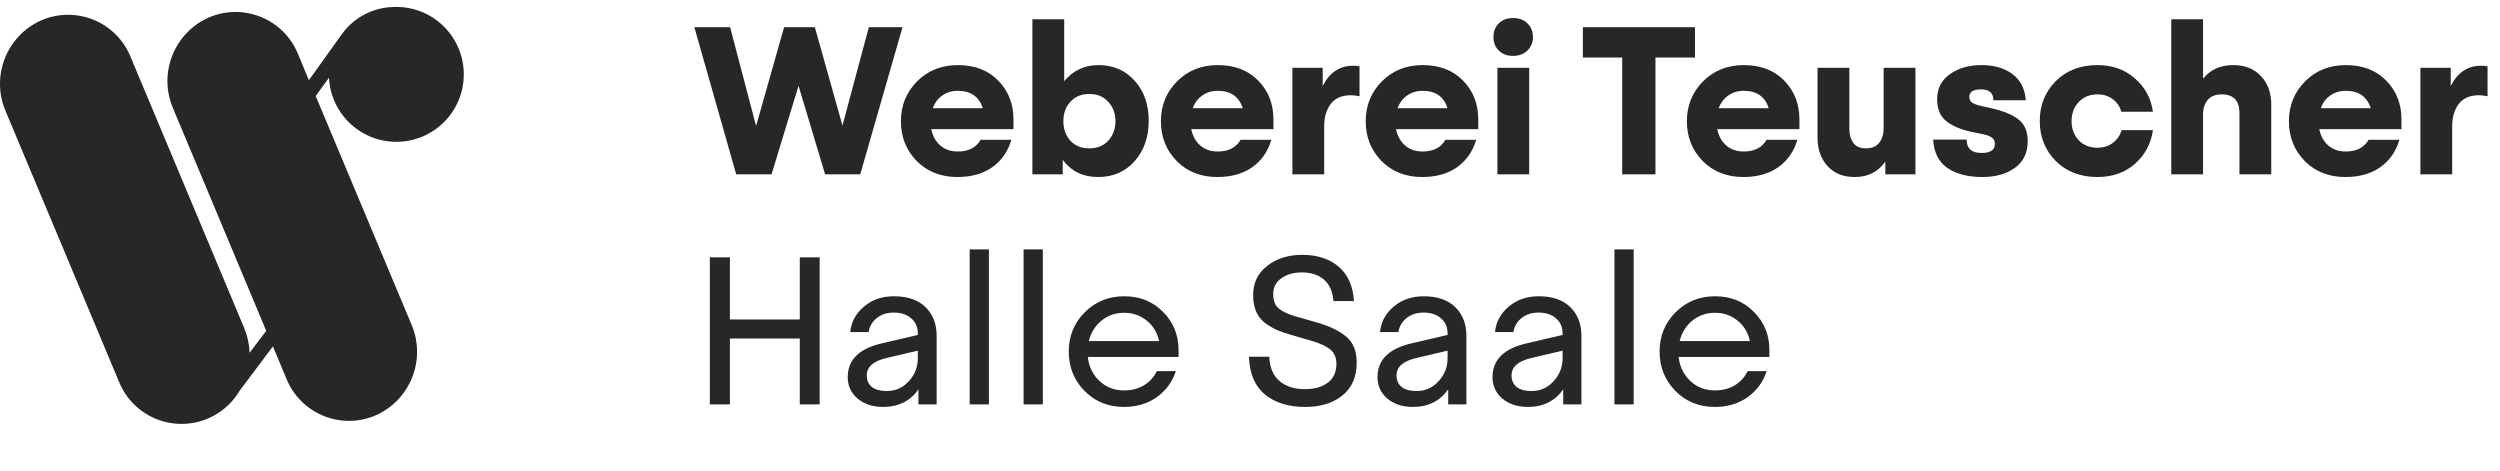
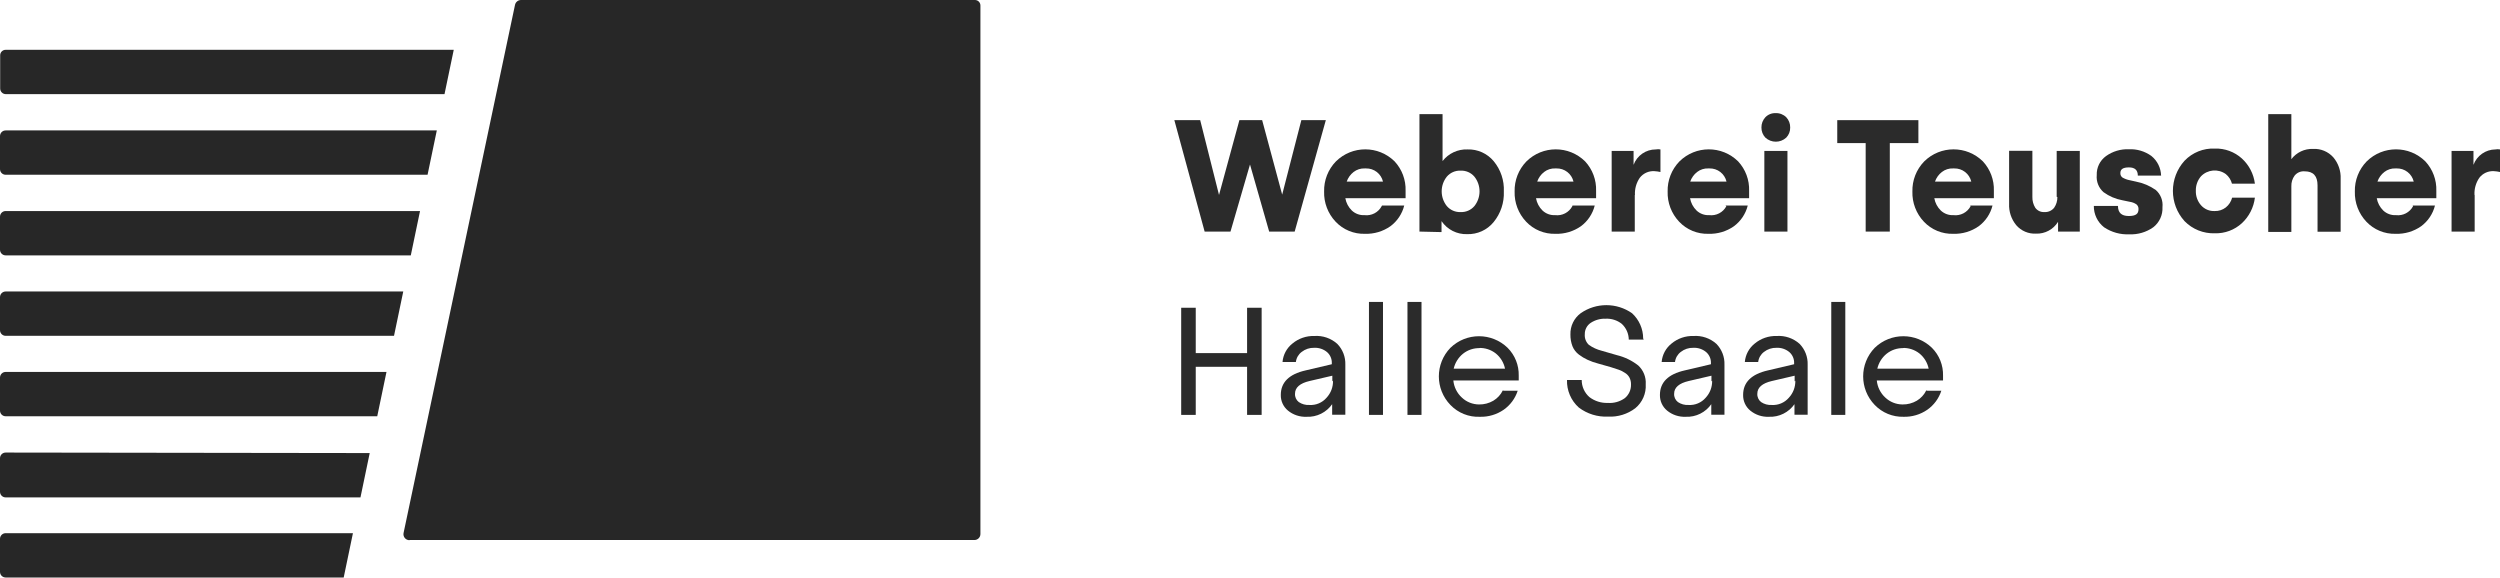
- <svg xmlns="http://www.w3.org/2000/svg" width="239" height="45" viewBox="0 0 239 45" fill="none">
-   <path d="M70.38 16.663L66.38 2.603H69.8L72.28 12.043L74.96 2.603H77.9L80.54 12.003L83.06 2.603H86.28L82.24 16.663H78.88L76.34 8.203L73.76 16.663H70.38ZM93.748 13.363H96.688C96.368 14.47 95.761 15.343 94.868 15.983C93.975 16.61 92.861 16.923 91.528 16.923C89.941 16.923 88.641 16.41 87.628 15.383C86.628 14.357 86.128 13.09 86.128 11.583C86.128 10.09 86.641 8.823 87.668 7.783C88.708 6.743 90.008 6.223 91.568 6.223C93.181 6.223 94.468 6.717 95.428 7.703C96.401 8.69 96.888 9.93 96.888 11.423V12.343H89.028C89.161 12.997 89.448 13.517 89.888 13.903C90.328 14.29 90.888 14.483 91.568 14.483C92.595 14.483 93.321 14.11 93.748 13.363ZM91.568 8.683C90.981 8.683 90.481 8.837 90.068 9.143C89.655 9.437 89.355 9.837 89.168 10.343H93.948C93.601 9.237 92.808 8.683 91.568 8.683ZM98.697 16.663V1.843H101.737V7.763C102.591 6.737 103.684 6.223 105.017 6.223C106.431 6.223 107.584 6.723 108.477 7.723C109.371 8.71 109.817 9.983 109.817 11.543C109.817 13.117 109.364 14.41 108.457 15.423C107.564 16.423 106.404 16.923 104.977 16.923C103.537 16.923 102.411 16.377 101.597 15.283V16.663H98.697ZM105.957 9.743C105.504 9.237 104.897 8.983 104.137 8.983C103.377 8.983 102.771 9.237 102.317 9.743C101.877 10.237 101.657 10.85 101.657 11.583C101.657 12.317 101.877 12.937 102.317 13.443C102.771 13.937 103.377 14.183 104.137 14.183C104.897 14.183 105.504 13.937 105.957 13.443C106.411 12.937 106.637 12.317 106.637 11.583C106.637 10.85 106.411 10.237 105.957 9.743ZM118.602 13.363H121.542C121.222 14.47 120.615 15.343 119.722 15.983C118.829 16.61 117.715 16.923 116.382 16.923C114.795 16.923 113.495 16.41 112.482 15.383C111.482 14.357 110.982 13.09 110.982 11.583C110.982 10.09 111.495 8.823 112.522 7.783C113.562 6.743 114.862 6.223 116.422 6.223C118.035 6.223 119.322 6.717 120.282 7.703C121.255 8.69 121.742 9.93 121.742 11.423V12.343H113.882C114.015 12.997 114.302 13.517 114.742 13.903C115.182 14.29 115.742 14.483 116.422 14.483C117.449 14.483 118.175 14.11 118.602 13.363ZM116.422 8.683C115.835 8.683 115.335 8.837 114.922 9.143C114.509 9.437 114.209 9.837 114.022 10.343H118.802C118.455 9.237 117.662 8.683 116.422 8.683ZM126.591 12.063V16.663H123.551V6.483H126.451V8.223C127.105 6.93 128.071 6.283 129.351 6.283C129.605 6.283 129.811 6.303 129.971 6.343V9.203C129.638 9.137 129.371 9.103 129.171 9.103C128.291 9.103 127.638 9.383 127.211 9.943C126.798 10.503 126.591 11.21 126.591 12.063ZM138.182 13.363H141.122C140.802 14.47 140.196 15.343 139.302 15.983C138.409 16.61 137.296 16.923 135.962 16.923C134.376 16.923 133.076 16.41 132.062 15.383C131.062 14.357 130.562 13.09 130.562 11.583C130.562 10.09 131.076 8.823 132.102 7.783C133.142 6.743 134.442 6.223 136.002 6.223C137.616 6.223 138.902 6.717 139.862 7.703C140.836 8.69 141.322 9.93 141.322 11.423V12.343H133.462C133.596 12.997 133.882 13.517 134.322 13.903C134.762 14.29 135.322 14.483 136.002 14.483C137.029 14.483 137.756 14.11 138.182 13.363ZM136.002 8.683C135.416 8.683 134.916 8.837 134.502 9.143C134.089 9.437 133.789 9.837 133.602 10.343H138.382C138.036 9.237 137.242 8.683 136.002 8.683ZM144.652 1.723C145.238 1.723 145.698 1.897 146.032 2.243C146.378 2.59 146.552 3.023 146.552 3.543C146.552 4.05 146.378 4.477 146.032 4.823C145.685 5.17 145.225 5.343 144.652 5.343C144.078 5.343 143.618 5.17 143.272 4.823C142.938 4.477 142.772 4.05 142.772 3.543C142.772 3.023 142.938 2.59 143.272 2.243C143.618 1.897 144.078 1.723 144.652 1.723ZM143.152 16.663V6.483H146.192V16.663H143.152ZM155.082 16.663V5.503H151.322V2.603H162.042V5.503H158.262V16.663H155.082ZM168.886 13.363H171.826C171.506 14.47 170.9 15.343 170.006 15.983C169.113 16.61 168 16.923 166.666 16.923C165.08 16.923 163.78 16.41 162.766 15.383C161.766 14.357 161.266 13.09 161.266 11.583C161.266 10.09 161.78 8.823 162.806 7.783C163.846 6.743 165.146 6.223 166.706 6.223C168.32 6.223 169.606 6.717 170.566 7.703C171.54 8.69 172.026 9.93 172.026 11.423V12.343H164.166C164.3 12.997 164.586 13.517 165.026 13.903C165.466 14.29 166.026 14.483 166.706 14.483C167.733 14.483 168.46 14.11 168.886 13.363ZM166.706 8.683C166.12 8.683 165.62 8.837 165.206 9.143C164.793 9.437 164.493 9.837 164.306 10.343H169.086C168.74 9.237 167.946 8.683 166.706 8.683ZM180.076 12.263V6.483H183.116V16.663H180.236V15.443C179.556 16.43 178.582 16.923 177.316 16.923C176.222 16.923 175.356 16.577 174.716 15.883C174.076 15.177 173.756 14.27 173.756 13.163V6.483H176.796V12.303C176.796 12.85 176.922 13.303 177.176 13.663C177.429 14.01 177.829 14.183 178.376 14.183C178.949 14.183 179.376 14.003 179.656 13.643C179.936 13.27 180.076 12.81 180.076 12.263ZM193.67 9.583H190.57C190.57 8.89 190.176 8.543 189.39 8.543C188.643 8.543 188.27 8.783 188.27 9.263C188.27 9.517 188.363 9.703 188.55 9.823C188.736 9.943 189.063 10.057 189.53 10.163L190.35 10.343C191.496 10.597 192.363 10.95 192.95 11.403C193.55 11.857 193.85 12.557 193.85 13.503C193.85 14.61 193.443 15.457 192.63 16.043C191.83 16.63 190.79 16.923 189.51 16.923C188.11 16.923 186.99 16.63 186.15 16.043C185.323 15.457 184.876 14.557 184.81 13.343H188.01C188.01 14.197 188.483 14.623 189.43 14.623C190.283 14.623 190.71 14.337 190.71 13.763C190.71 13.497 190.616 13.297 190.43 13.163C190.243 13.017 189.95 12.903 189.55 12.823L188.57 12.623C187.516 12.41 186.69 12.07 186.09 11.603C185.49 11.137 185.19 10.43 185.19 9.483C185.19 8.47 185.59 7.677 186.39 7.103C187.203 6.517 188.216 6.223 189.43 6.223C190.643 6.223 191.63 6.51 192.39 7.083C193.15 7.643 193.576 8.477 193.67 9.583ZM205.822 10.683H202.802C202.656 10.177 202.382 9.777 201.982 9.483C201.582 9.177 201.096 9.023 200.522 9.023C199.776 9.023 199.176 9.27 198.722 9.763C198.269 10.243 198.042 10.85 198.042 11.583C198.042 12.303 198.269 12.91 198.722 13.403C199.176 13.883 199.776 14.123 200.522 14.123C201.096 14.123 201.582 13.97 201.982 13.663C202.396 13.357 202.676 12.95 202.822 12.443H205.822C205.636 13.737 205.062 14.81 204.102 15.663C203.142 16.503 201.949 16.923 200.522 16.923C198.882 16.923 197.549 16.41 196.522 15.383C195.509 14.357 195.002 13.083 195.002 11.563C195.002 10.057 195.509 8.79 196.522 7.763C197.549 6.737 198.882 6.223 200.522 6.223C201.936 6.223 203.122 6.643 204.082 7.483C205.056 8.323 205.636 9.39 205.822 10.683ZM207.572 16.663V1.843H210.612V7.523C211.305 6.657 212.265 6.223 213.492 6.223C214.612 6.223 215.498 6.577 216.152 7.283C216.805 7.977 217.132 8.877 217.132 9.983V16.663H214.092V10.803C214.092 9.617 213.525 9.023 212.392 9.023C211.792 9.023 211.345 9.203 211.052 9.563C210.758 9.923 210.612 10.37 210.612 10.903V16.663H207.572ZM226.441 13.363H229.381C229.061 14.47 228.454 15.343 227.561 15.983C226.668 16.61 225.554 16.923 224.221 16.923C222.634 16.923 221.334 16.41 220.321 15.383C219.321 14.357 218.821 13.09 218.821 11.583C218.821 10.09 219.334 8.823 220.361 7.783C221.401 6.743 222.701 6.223 224.261 6.223C225.874 6.223 227.161 6.717 228.121 7.703C229.094 8.69 229.581 9.93 229.581 11.423V12.343H221.721C221.854 12.997 222.141 13.517 222.581 13.903C223.021 14.29 223.581 14.483 224.261 14.483C225.288 14.483 226.014 14.11 226.441 13.363ZM224.261 8.683C223.674 8.683 223.174 8.837 222.761 9.143C222.348 9.437 222.048 9.837 221.861 10.343H226.641C226.294 9.237 225.501 8.683 224.261 8.683ZM234.43 12.063V16.663H231.39V6.483H234.29V8.223C234.944 6.93 235.91 6.283 237.19 6.283C237.444 6.283 237.65 6.303 237.81 6.343V9.203C237.477 9.137 237.21 9.103 237.01 9.103C236.13 9.103 235.477 9.383 235.05 9.943C234.637 10.503 234.43 11.21 234.43 12.063ZM67.86 38.663V24.603H69.78V30.543H76.46V24.603H78.36V38.663H76.46V32.363H69.78V38.663H67.86ZM87.803 37.223C87.016 38.343 85.89 38.903 84.423 38.903C83.436 38.903 82.623 38.637 81.983 38.103C81.356 37.57 81.043 36.883 81.043 36.043C81.043 34.403 82.13 33.33 84.303 32.823L87.743 32.023V31.883C87.743 31.283 87.536 30.803 87.123 30.443C86.71 30.07 86.15 29.883 85.443 29.883C84.79 29.883 84.243 30.063 83.803 30.423C83.376 30.77 83.123 31.21 83.043 31.743H81.283C81.376 30.783 81.81 29.977 82.583 29.323C83.356 28.657 84.316 28.323 85.463 28.323C86.77 28.323 87.776 28.67 88.483 29.363C89.19 30.057 89.543 30.97 89.543 32.103V38.663H87.803V37.223ZM87.743 34.263V33.523L84.763 34.223C83.496 34.517 82.863 35.07 82.863 35.883C82.863 36.363 83.03 36.737 83.363 37.003C83.696 37.257 84.163 37.383 84.763 37.383C85.616 37.383 86.323 37.07 86.883 36.443C87.456 35.817 87.743 35.09 87.743 34.263ZM92.699 38.663V23.843H94.539V38.663H92.699ZM97.855 38.663V23.843H99.695V38.663H97.855ZM110.592 35.483H112.412C112.065 36.523 111.452 37.357 110.572 37.983C109.692 38.597 108.652 38.903 107.452 38.903C105.945 38.903 104.685 38.39 103.672 37.363C102.672 36.337 102.172 35.083 102.172 33.603C102.172 32.137 102.678 30.89 103.692 29.863C104.718 28.837 105.978 28.323 107.472 28.323C108.978 28.323 110.218 28.823 111.192 29.823C112.178 30.81 112.672 32.03 112.672 33.483V34.123H103.992C104.098 35.057 104.472 35.823 105.112 36.423C105.752 37.023 106.538 37.323 107.472 37.323C108.178 37.323 108.805 37.163 109.352 36.843C109.898 36.51 110.312 36.057 110.592 35.483ZM107.472 29.903C106.632 29.903 105.905 30.157 105.292 30.663C104.692 31.157 104.292 31.803 104.092 32.603H110.812C110.612 31.75 110.205 31.09 109.592 30.623C108.992 30.143 108.285 29.903 107.472 29.903ZM129.44 28.783H127.48C127.4 27.85 127.093 27.163 126.56 26.723C126.026 26.27 125.326 26.043 124.46 26.043C123.673 26.043 123.02 26.23 122.5 26.603C121.98 26.963 121.72 27.463 121.72 28.103C121.72 28.743 121.9 29.21 122.26 29.503C122.62 29.797 123.173 30.05 123.92 30.263L125.94 30.843C127.14 31.19 128.066 31.643 128.72 32.203C129.373 32.75 129.7 33.57 129.7 34.663C129.7 36.023 129.246 37.07 128.34 37.803C127.433 38.537 126.246 38.903 124.78 38.903C123.193 38.903 121.913 38.51 120.94 37.723C119.966 36.923 119.453 35.717 119.4 34.103H121.34C121.393 35.157 121.726 35.937 122.34 36.443C122.953 36.95 123.753 37.203 124.74 37.203C125.673 37.203 126.406 36.997 126.94 36.583C127.486 36.17 127.76 35.57 127.76 34.783C127.76 34.437 127.693 34.137 127.56 33.883C127.426 33.63 127.22 33.417 126.94 33.243C126.673 33.07 126.406 32.937 126.14 32.843C125.886 32.737 125.546 32.623 125.12 32.503L123.46 32.023C122.9 31.863 122.433 31.703 122.06 31.543C121.686 31.37 121.306 31.143 120.92 30.863C120.546 30.57 120.266 30.203 120.08 29.763C119.893 29.323 119.8 28.803 119.8 28.203C119.8 27.043 120.246 26.117 121.14 25.423C122.033 24.717 123.146 24.363 124.48 24.363C125.92 24.363 127.08 24.737 127.96 25.483C128.853 26.23 129.346 27.33 129.44 28.783ZM138.448 37.223C137.661 38.343 136.534 38.903 135.068 38.903C134.081 38.903 133.268 38.637 132.628 38.103C132.001 37.57 131.688 36.883 131.688 36.043C131.688 34.403 132.774 33.33 134.948 32.823L138.388 32.023V31.883C138.388 31.283 138.181 30.803 137.768 30.443C137.354 30.07 136.794 29.883 136.088 29.883C135.434 29.883 134.888 30.063 134.448 30.423C134.021 30.77 133.768 31.21 133.688 31.743H131.928C132.021 30.783 132.454 29.977 133.228 29.323C134.001 28.657 134.961 28.323 136.108 28.323C137.414 28.323 138.421 28.67 139.128 29.363C139.834 30.057 140.188 30.97 140.188 32.103V38.663H138.448V37.223ZM138.388 34.263V33.523L135.408 34.223C134.141 34.517 133.508 35.07 133.508 35.883C133.508 36.363 133.674 36.737 134.008 37.003C134.341 37.257 134.808 37.383 135.408 37.383C136.261 37.383 136.968 37.07 137.528 36.443C138.101 35.817 138.388 35.09 138.388 34.263ZM149.444 37.223C148.657 38.343 147.53 38.903 146.064 38.903C145.077 38.903 144.264 38.637 143.624 38.103C142.997 37.57 142.684 36.883 142.684 36.043C142.684 34.403 143.77 33.33 145.944 32.823L149.384 32.023V31.883C149.384 31.283 149.177 30.803 148.764 30.443C148.35 30.07 147.79 29.883 147.084 29.883C146.43 29.883 145.884 30.063 145.444 30.423C145.017 30.77 144.764 31.21 144.684 31.743H142.924C143.017 30.783 143.45 29.977 144.224 29.323C144.997 28.657 145.957 28.323 147.104 28.323C148.41 28.323 149.417 28.67 150.124 29.363C150.83 30.057 151.184 30.97 151.184 32.103V38.663H149.444V37.223ZM149.384 34.263V33.523L146.404 34.223C145.137 34.517 144.504 35.07 144.504 35.883C144.504 36.363 144.67 36.737 145.004 37.003C145.337 37.257 145.804 37.383 146.404 37.383C147.257 37.383 147.964 37.07 148.524 36.443C149.097 35.817 149.384 35.09 149.384 34.263ZM154.34 38.663V23.843H156.18V38.663H154.34ZM167.076 35.483H168.896C168.549 36.523 167.936 37.357 167.056 37.983C166.176 38.597 165.136 38.903 163.936 38.903C162.429 38.903 161.169 38.39 160.156 37.363C159.156 36.337 158.656 35.083 158.656 33.603C158.656 32.137 159.163 30.89 160.176 29.863C161.203 28.837 162.463 28.323 163.956 28.323C165.463 28.323 166.703 28.823 167.676 29.823C168.663 30.81 169.156 32.03 169.156 33.483V34.123H160.476C160.583 35.057 160.956 35.823 161.596 36.423C162.236 37.023 163.023 37.323 163.956 37.323C164.663 37.323 165.289 37.163 165.836 36.843C166.383 36.51 166.796 36.057 167.076 35.483ZM163.956 29.903C163.116 29.903 162.389 30.157 161.776 30.663C161.176 31.157 160.776 31.803 160.576 32.603H167.296C167.096 31.75 166.689 31.09 166.076 30.623C165.476 30.143 164.769 29.903 163.956 29.903Z" fill="#272727" />
-   <path d="M31.458 7.42L30.181 9.179L39.342 31.035C40.764 34.377 39.236 38.242 35.913 39.709C34.317 40.397 32.511 40.411 30.905 39.749C29.298 39.087 28.027 37.805 27.379 36.193L26.09 33.115L22.901 37.365C21.651 39.476 19.31 40.694 16.864 40.508C14.417 40.321 12.288 38.762 11.373 36.486L10.083 33.408L9.444 31.879L0.529 10.609C-0.889 7.268 0.638 3.407 3.958 1.94C5.554 1.253 7.36 1.238 8.966 1.9C10.573 2.562 11.844 3.845 12.492 5.457L13.524 7.93L14.18 9.478L23.335 31.334C23.655 32.092 23.834 32.902 23.863 33.725C24.39 33.028 24.917 32.324 25.451 31.627L16.536 10.339C15.118 6.998 16.645 3.138 19.965 1.671C21.561 0.983 23.366 0.969 24.973 1.631C26.579 2.293 27.851 3.575 28.499 5.187L29.53 7.667C30.474 6.354 31.628 4.736 32.537 3.464C32.607 3.365 32.672 3.271 32.742 3.183L32.789 3.124C33.944 1.607 35.73 0.702 37.636 0.668C41.184 0.528 44.177 3.282 44.332 6.829C44.487 10.377 41.745 13.381 38.199 13.55C34.652 13.72 31.636 10.99 31.453 7.444L31.458 7.42Z" fill="#272727" />
+ <svg xmlns="http://www.w3.org/2000/svg" id="Ebene_2" data-name="Ebene 2" viewBox="0 0 146.06 33.74">
+   <defs>
+     <style>.cls-1{fill:#272727;}.cls-2{fill:#2b2b2b;}</style>
+   </defs>
+   <path class="cls-1" d="M37.19,44.82h33a.35.35,0,0,0,.35-.35V13.59a.32.32,0,0,0-.32-.32H43.7a.36.36,0,0,0-.35.28L36.84,44.4a.35.35,0,0,0,.35.43Z" transform="translate(-13.26 -13.27)" />
+   <path class="cls-1" d="M13.59,16.18a.32.32,0,0,0-.32.32v1.94a.33.33,0,0,0,.33.33H39.23l.54-2.59Z" transform="translate(-13.26 -13.27)" />
+   <path class="cls-1" d="M13.59,20.89a.33.33,0,0,0-.33.33v1.93a.33.33,0,0,0,.33.33H38.24l.54-2.59Z" transform="translate(-13.26 -13.27)" />
+   <path class="cls-1" d="M13.59,25.6a.33.33,0,0,0-.33.33v1.93a.33.33,0,0,0,.33.33H37.26l.54-2.59Z" transform="translate(-13.26 -13.27)" />
+   <path class="cls-1" d="M13.59,30.3a.33.33,0,0,0-.33.33v1.93a.33.33,0,0,0,.33.33H36.28l.54-2.59Z" transform="translate(-13.26 -13.27)" />
+   <path class="cls-1" d="M13.59,35a.33.33,0,0,0-.33.33v1.93a.33.33,0,0,0,.33.33H35.3L35.84,35Z" transform="translate(-13.26 -13.27)" />
+   <path class="cls-1" d="M13.59,39.71a.33.33,0,0,0-.33.33V42a.33.33,0,0,0,.33.33H34.32l.54-2.59Z" transform="translate(-13.26 -13.27)" />
+   <path class="cls-1" d="M13.59,44.42a.33.33,0,0,0-.33.33v1.93a.33.33,0,0,0,.33.33H33.34l.54-2.59Z" transform="translate(-13.26 -13.27)" />
+   <path class="cls-2" d="M82.27,37.51V31.25h.85V33.9h3V31.25h.85v6.26h-.85V34.7h-3v2.81Z" transform="translate(-13.26 -13.27)" />
+   <path class="cls-2" d="M91.1,36.87a1.73,1.73,0,0,1-1.51.75,1.6,1.6,0,0,1-1.08-.36,1.15,1.15,0,0,1-.42-.92c0-.73.48-1.21,1.45-1.43l1.53-.36v-.06a.82.82,0,0,0-.28-.65,1.09,1.09,0,0,0-.75-.25,1.13,1.13,0,0,0-.73.24.86.86,0,0,0-.34.59h-.78a1.54,1.54,0,0,1,.58-1.08,1.91,1.91,0,0,1,1.28-.44,1.82,1.82,0,0,1,1.34.46,1.66,1.66,0,0,1,.47,1.22V37.5h-.77v-.64Zm0-1.32v-.33l-1.33.31c-.56.13-.85.38-.85.74a.57.57,0,0,0,.22.49,1,1,0,0,0,.62.17,1.22,1.22,0,0,0,1-.42,1.41,1.41,0,0,0,.38-1Z" transform="translate(-13.26 -13.27)" />
+   <path class="cls-2" d="M93.24,37.51v-6.6h.82v6.6Z" transform="translate(-13.26 -13.27)" />
+   <path class="cls-2" d="M95.49,37.51v-6.6h.82v6.6Z" transform="translate(-13.26 -13.27)" />
+   <path class="cls-2" d="M101.12,36.1h.81a2.17,2.17,0,0,1-.82,1.11,2.33,2.33,0,0,1-1.39.41A2.25,2.25,0,0,1,98,36.93a2.4,2.4,0,0,1,0-3.34,2.4,2.4,0,0,1,3.34,0,2.22,2.22,0,0,1,.65,1.63v.28H98.17a1.56,1.56,0,0,0,.5,1,1.47,1.47,0,0,0,1,.4,1.6,1.6,0,0,0,.84-.22,1.44,1.44,0,0,0,.55-.6Zm-1.39-2.49a1.5,1.5,0,0,0-1,.33,1.58,1.58,0,0,0-.54.87h3a1.54,1.54,0,0,0-.54-.89,1.51,1.51,0,0,0-1-.32Z" transform="translate(-13.26 -13.27)" />
+   <path class="cls-2" d="M109.29,33.11h-.87a1.28,1.28,0,0,0-.41-.92,1.41,1.41,0,0,0-.94-.3,1.49,1.49,0,0,0-.87.24.78.78,0,0,0-.35.67.76.76,0,0,0,.24.62,2.23,2.23,0,0,0,.74.34l.9.26a3.26,3.26,0,0,1,1.24.6,1.37,1.37,0,0,1,.44,1.1,1.68,1.68,0,0,1-.61,1.4,2.42,2.42,0,0,1-1.59.49,2.63,2.63,0,0,1-1.71-.53,2.08,2.08,0,0,1-.69-1.61h.86a1.32,1.32,0,0,0,.45,1,1.67,1.67,0,0,0,1.07.34,1.52,1.52,0,0,0,1-.28,1,1,0,0,0,.36-.8.84.84,0,0,0-.09-.4.72.72,0,0,0-.27-.28,1.51,1.51,0,0,0-.36-.18l-.46-.15-.74-.21a3.63,3.63,0,0,1-.62-.22,2.65,2.65,0,0,1-.5-.3,1.15,1.15,0,0,1-.38-.49,1.85,1.85,0,0,1-.12-.69,1.49,1.49,0,0,1,.6-1.24,2.62,2.62,0,0,1,3,0,2,2,0,0,1,.65,1.47Z" transform="translate(-13.26 -13.27)" />
+   <path class="cls-2" d="M113.25,36.87a1.73,1.73,0,0,1-1.51.75,1.6,1.6,0,0,1-1.08-.36,1.15,1.15,0,0,1-.42-.92c0-.73.48-1.21,1.45-1.43l1.53-.36v-.06a.82.82,0,0,0-.28-.65,1.09,1.09,0,0,0-.75-.25,1.13,1.13,0,0,0-.73.24.86.86,0,0,0-.34.59h-.78a1.54,1.54,0,0,1,.58-1.08,1.91,1.91,0,0,1,1.28-.44,1.82,1.82,0,0,1,1.34.46,1.66,1.66,0,0,1,.47,1.22V37.5h-.77v-.64Zm0-1.32v-.33l-1.33.31c-.56.13-.85.38-.85.74a.57.57,0,0,0,.22.49,1,1,0,0,0,.62.17,1.22,1.22,0,0,0,1-.42,1.41,1.41,0,0,0,.38-1Z" transform="translate(-13.26 -13.27)" />
+   <path class="cls-2" d="M118.11,36.87a1.73,1.73,0,0,1-1.51.75,1.6,1.6,0,0,1-1.08-.36,1.15,1.15,0,0,1-.42-.92c0-.73.48-1.21,1.45-1.43l1.53-.36v-.06a.82.82,0,0,0-.28-.65,1.09,1.09,0,0,0-.75-.25,1.13,1.13,0,0,0-.73.24.86.86,0,0,0-.34.59h-.78a1.54,1.54,0,0,1,.58-1.08,1.91,1.91,0,0,1,1.28-.44,1.82,1.82,0,0,1,1.34.46,1.66,1.66,0,0,1,.47,1.22V37.5h-.77v-.64Zm0-1.32v-.33l-1.33.31c-.56.13-.85.38-.85.74a.57.57,0,0,0,.22.49,1,1,0,0,0,.62.17,1.22,1.22,0,0,0,1-.42,1.41,1.41,0,0,0,.38-1Z" transform="translate(-13.26 -13.27)" />
+   <path class="cls-2" d="M120.25,37.51v-6.6h.82v6.6Z" transform="translate(-13.26 -13.27)" />
+   <path class="cls-2" d="M125.87,36.1h.81a2.17,2.17,0,0,1-.82,1.11,2.33,2.33,0,0,1-1.39.41,2.25,2.25,0,0,1-1.68-.69,2.4,2.4,0,0,1,0-3.34,2.4,2.4,0,0,1,3.34,0,2.22,2.22,0,0,1,.65,1.63v.28h-3.87a1.56,1.56,0,0,0,.5,1,1.47,1.47,0,0,0,1,.4,1.6,1.6,0,0,0,.84-.22,1.44,1.44,0,0,0,.55-.6Zm-1.39-2.49a1.5,1.5,0,0,0-1,.33,1.58,1.58,0,0,0-.54.87h3a1.54,1.54,0,0,0-.54-.89,1.51,1.51,0,0,0-1-.32Z" transform="translate(-13.26 -13.27)" />
+   <path class="cls-2" d="M83.64,26.8l-1.77-6.51h1.51l1.1,4.37,1.19-4.37H87l1.17,4.35,1.12-4.35h1.43L88.9,26.8H87.41l-1.12-3.92L85.15,26.8H83.64Z" transform="translate(-13.26 -13.27)" />
+   <path class="cls-2" d="M94,25.28h1.3a2.15,2.15,0,0,1-.81,1.21,2.45,2.45,0,0,1-1.48.44,2.26,2.26,0,0,1-1.72-.71,2.46,2.46,0,0,1-.67-1.76,2.44,2.44,0,0,1,.69-1.76,2.44,2.44,0,0,1,3.43,0,2.41,2.41,0,0,1,.64,1.72v.43H91.86a1.32,1.32,0,0,0,.38.72,1,1,0,0,0,.74.27,1,1,0,0,0,1-.52Zm-1-2.17a1,1,0,0,0-.66.21,1.21,1.21,0,0,0-.4.56h2.12a1,1,0,0,0-1-.77Z" transform="translate(-13.26 -13.27)" />
+   <path class="cls-2" d="M96.19,26.8V19.94h1.35v2.74A1.76,1.76,0,0,1,99,22a1.91,1.91,0,0,1,1.53.69,2.59,2.59,0,0,1,.59,1.77,2.65,2.65,0,0,1-.6,1.79,1.92,1.92,0,0,1-1.54.7,1.74,1.74,0,0,1-1.5-.76v.64Zm3.21-3.21a1,1,0,0,0-.81-.35,1,1,0,0,0-.8.35,1.38,1.38,0,0,0,0,1.72,1,1,0,0,0,.8.35,1,1,0,0,0,.81-.35,1.38,1.38,0,0,0,0-1.72Z" transform="translate(-13.26 -13.27)" />
+   <path class="cls-2" d="M105.13,25.28h1.3a2.15,2.15,0,0,1-.81,1.21,2.45,2.45,0,0,1-1.48.44,2.26,2.26,0,0,1-1.72-.71,2.46,2.46,0,0,1-.67-1.76,2.44,2.44,0,0,1,.69-1.76,2.44,2.44,0,0,1,3.43,0,2.41,2.41,0,0,1,.64,1.72v.43H103a1.32,1.32,0,0,0,.38.72,1,1,0,0,0,.74.27,1,1,0,0,0,1-.52Zm-1-2.17a1,1,0,0,0-.66.21,1.21,1.21,0,0,0-.4.56h2.12a1,1,0,0,0-1-.77Z" transform="translate(-13.26 -13.27)" />
+   <path class="cls-2" d="M108.77,24.67V26.8h-1.35V22.09h1.28v.81A1.38,1.38,0,0,1,110,22a.72.72,0,0,1,.27,0v1.32a2.06,2.06,0,0,0-.35-.05,1,1,0,0,0-.86.39,1.62,1.62,0,0,0-.28,1Z" transform="translate(-13.26 -13.27)" />
+   <path class="cls-2" d="M114.07,25.28h1.3a2.15,2.15,0,0,1-.81,1.21,2.45,2.45,0,0,1-1.48.44,2.26,2.26,0,0,1-1.72-.71,2.46,2.46,0,0,1-.67-1.76,2.44,2.44,0,0,1,.69-1.76,2.44,2.44,0,0,1,3.43,0,2.41,2.41,0,0,1,.64,1.72v.43H112a1.32,1.32,0,0,0,.38.72,1,1,0,0,0,.74.27,1,1,0,0,0,1-.52Zm-1-2.17a1,1,0,0,0-.66.21,1.21,1.21,0,0,0-.4.56h2.12a1,1,0,0,0-1-.77Z" transform="translate(-13.26 -13.27)" />
+   <path class="cls-2" d="M117,19.88a.83.83,0,0,1,.62.24.85.85,0,0,1,.23.6.82.82,0,0,1-.23.59.9.9,0,0,1-1.22,0,.84.84,0,0,1-.23-.59.86.86,0,0,1,.23-.6.79.79,0,0,1,.61-.24Zm-.66,6.92V22.09h1.35V26.8Z" transform="translate(-13.26 -13.27)" />
+   <path class="cls-2" d="M122.26,26.8V21.63H120.6V20.29h4.74v1.34h-1.67V26.8Z" transform="translate(-13.26 -13.27)" />
+   <path class="cls-2" d="M128.37,25.28h1.3a2.15,2.15,0,0,1-.81,1.21,2.45,2.45,0,0,1-1.48.44,2.26,2.26,0,0,1-1.72-.71,2.46,2.46,0,0,1-.67-1.76,2.44,2.44,0,0,1,.69-1.76,2.44,2.44,0,0,1,3.43,0,2.41,2.41,0,0,1,.64,1.72v.43h-3.48a1.32,1.32,0,0,0,.38.72,1,1,0,0,0,.74.27,1,1,0,0,0,1-.52Zm-1-2.17a1,1,0,0,0-.66.21,1.21,1.21,0,0,0-.4.56h2.12a1,1,0,0,0-1-.77Z" transform="translate(-13.26 -13.27)" />
+   <path class="cls-2" d="M133.42,24.77V22.09h1.35V26.8H133.5v-.57a1.45,1.45,0,0,1-1.29.69,1.43,1.43,0,0,1-1.15-.49,1.84,1.84,0,0,1-.42-1.26V22.08H132v2.7a1.14,1.14,0,0,0,.17.63.61.61,0,0,0,.53.25.68.68,0,0,0,.57-.25,1.07,1.07,0,0,0,.19-.63Z" transform="translate(-13.26 -13.27)" />
+   <path class="cls-2" d="M139.53,23.53h-1.37c0-.32-.17-.48-.52-.48s-.5.11-.5.33a.3.3,0,0,0,.12.26,1.34,1.34,0,0,0,.43.16l.36.08a3,3,0,0,1,1.16.49,1.17,1.17,0,0,1,.39,1,1.4,1.4,0,0,1-.54,1.18,2.25,2.25,0,0,1-1.39.41,2.45,2.45,0,0,1-1.48-.41,1.56,1.56,0,0,1-.6-1.25H137c0,.4.21.59.63.59s.57-.13.57-.4a.34.34,0,0,0-.12-.28.9.9,0,0,0-.39-.15l-.43-.09a2.67,2.67,0,0,1-1.1-.47,1.18,1.18,0,0,1-.4-1,1.31,1.31,0,0,1,.54-1.11,2.15,2.15,0,0,1,1.34-.4,2.08,2.08,0,0,1,1.31.39,1.53,1.53,0,0,1,.57,1.16Z" transform="translate(-13.26 -13.27)" />
+   <path class="cls-2" d="M145,24h-1.34a1.07,1.07,0,0,0-.36-.56,1.11,1.11,0,0,0-1.45.13,1.24,1.24,0,0,0-.3.85,1.22,1.22,0,0,0,.3.84,1,1,0,0,0,.8.34,1,1,0,0,0,.65-.21,1.08,1.08,0,0,0,.37-.57H145a2.44,2.44,0,0,1-.76,1.49,2.24,2.24,0,0,1-1.58.59,2.36,2.36,0,0,1-1.77-.71,2.63,2.63,0,0,1,0-3.53,2.31,2.31,0,0,1,1.77-.71,2.25,2.25,0,0,1,1.58.58A2.4,2.4,0,0,1,145,24Z" transform="translate(-13.26 -13.27)" />
+   <path class="cls-2" d="M145.78,26.8V19.94h1.35v2.63a1.52,1.52,0,0,1,1.27-.6,1.48,1.48,0,0,1,1.18.49,1.82,1.82,0,0,1,.43,1.26v3.09h-1.35V24.1c0-.55-.25-.82-.75-.82a.68.68,0,0,0-.59.25,1,1,0,0,0-.19.62v2.67h-1.35Z" transform="translate(-13.26 -13.27)" />
+   <path class="cls-2" d="M154.22,25.28h1.3a2.15,2.15,0,0,1-.81,1.21,2.45,2.45,0,0,1-1.48.44,2.26,2.26,0,0,1-1.72-.71,2.46,2.46,0,0,1-.67-1.76,2.44,2.44,0,0,1,.69-1.76,2.44,2.44,0,0,1,3.43,0,2.41,2.41,0,0,1,.64,1.72v.43h-3.48a1.32,1.32,0,0,0,.38.72,1,1,0,0,0,.74.27,1,1,0,0,0,1-.52Zm-1-2.17a1,1,0,0,0-.66.21,1.21,1.21,0,0,0-.4.56h2.12a1,1,0,0,0-1-.77Z" transform="translate(-13.26 -13.27)" />
+   <path class="cls-2" d="M157.84,24.67V26.8h-1.35V22.09h1.28v.81a1.38,1.38,0,0,1,1.28-.9.72.72,0,0,1,.27,0v1.32a2.06,2.06,0,0,0-.35-.05,1,1,0,0,0-.86.39,1.62,1.62,0,0,0-.28,1Z" transform="translate(-13.26 -13.27)" />
</svg>
